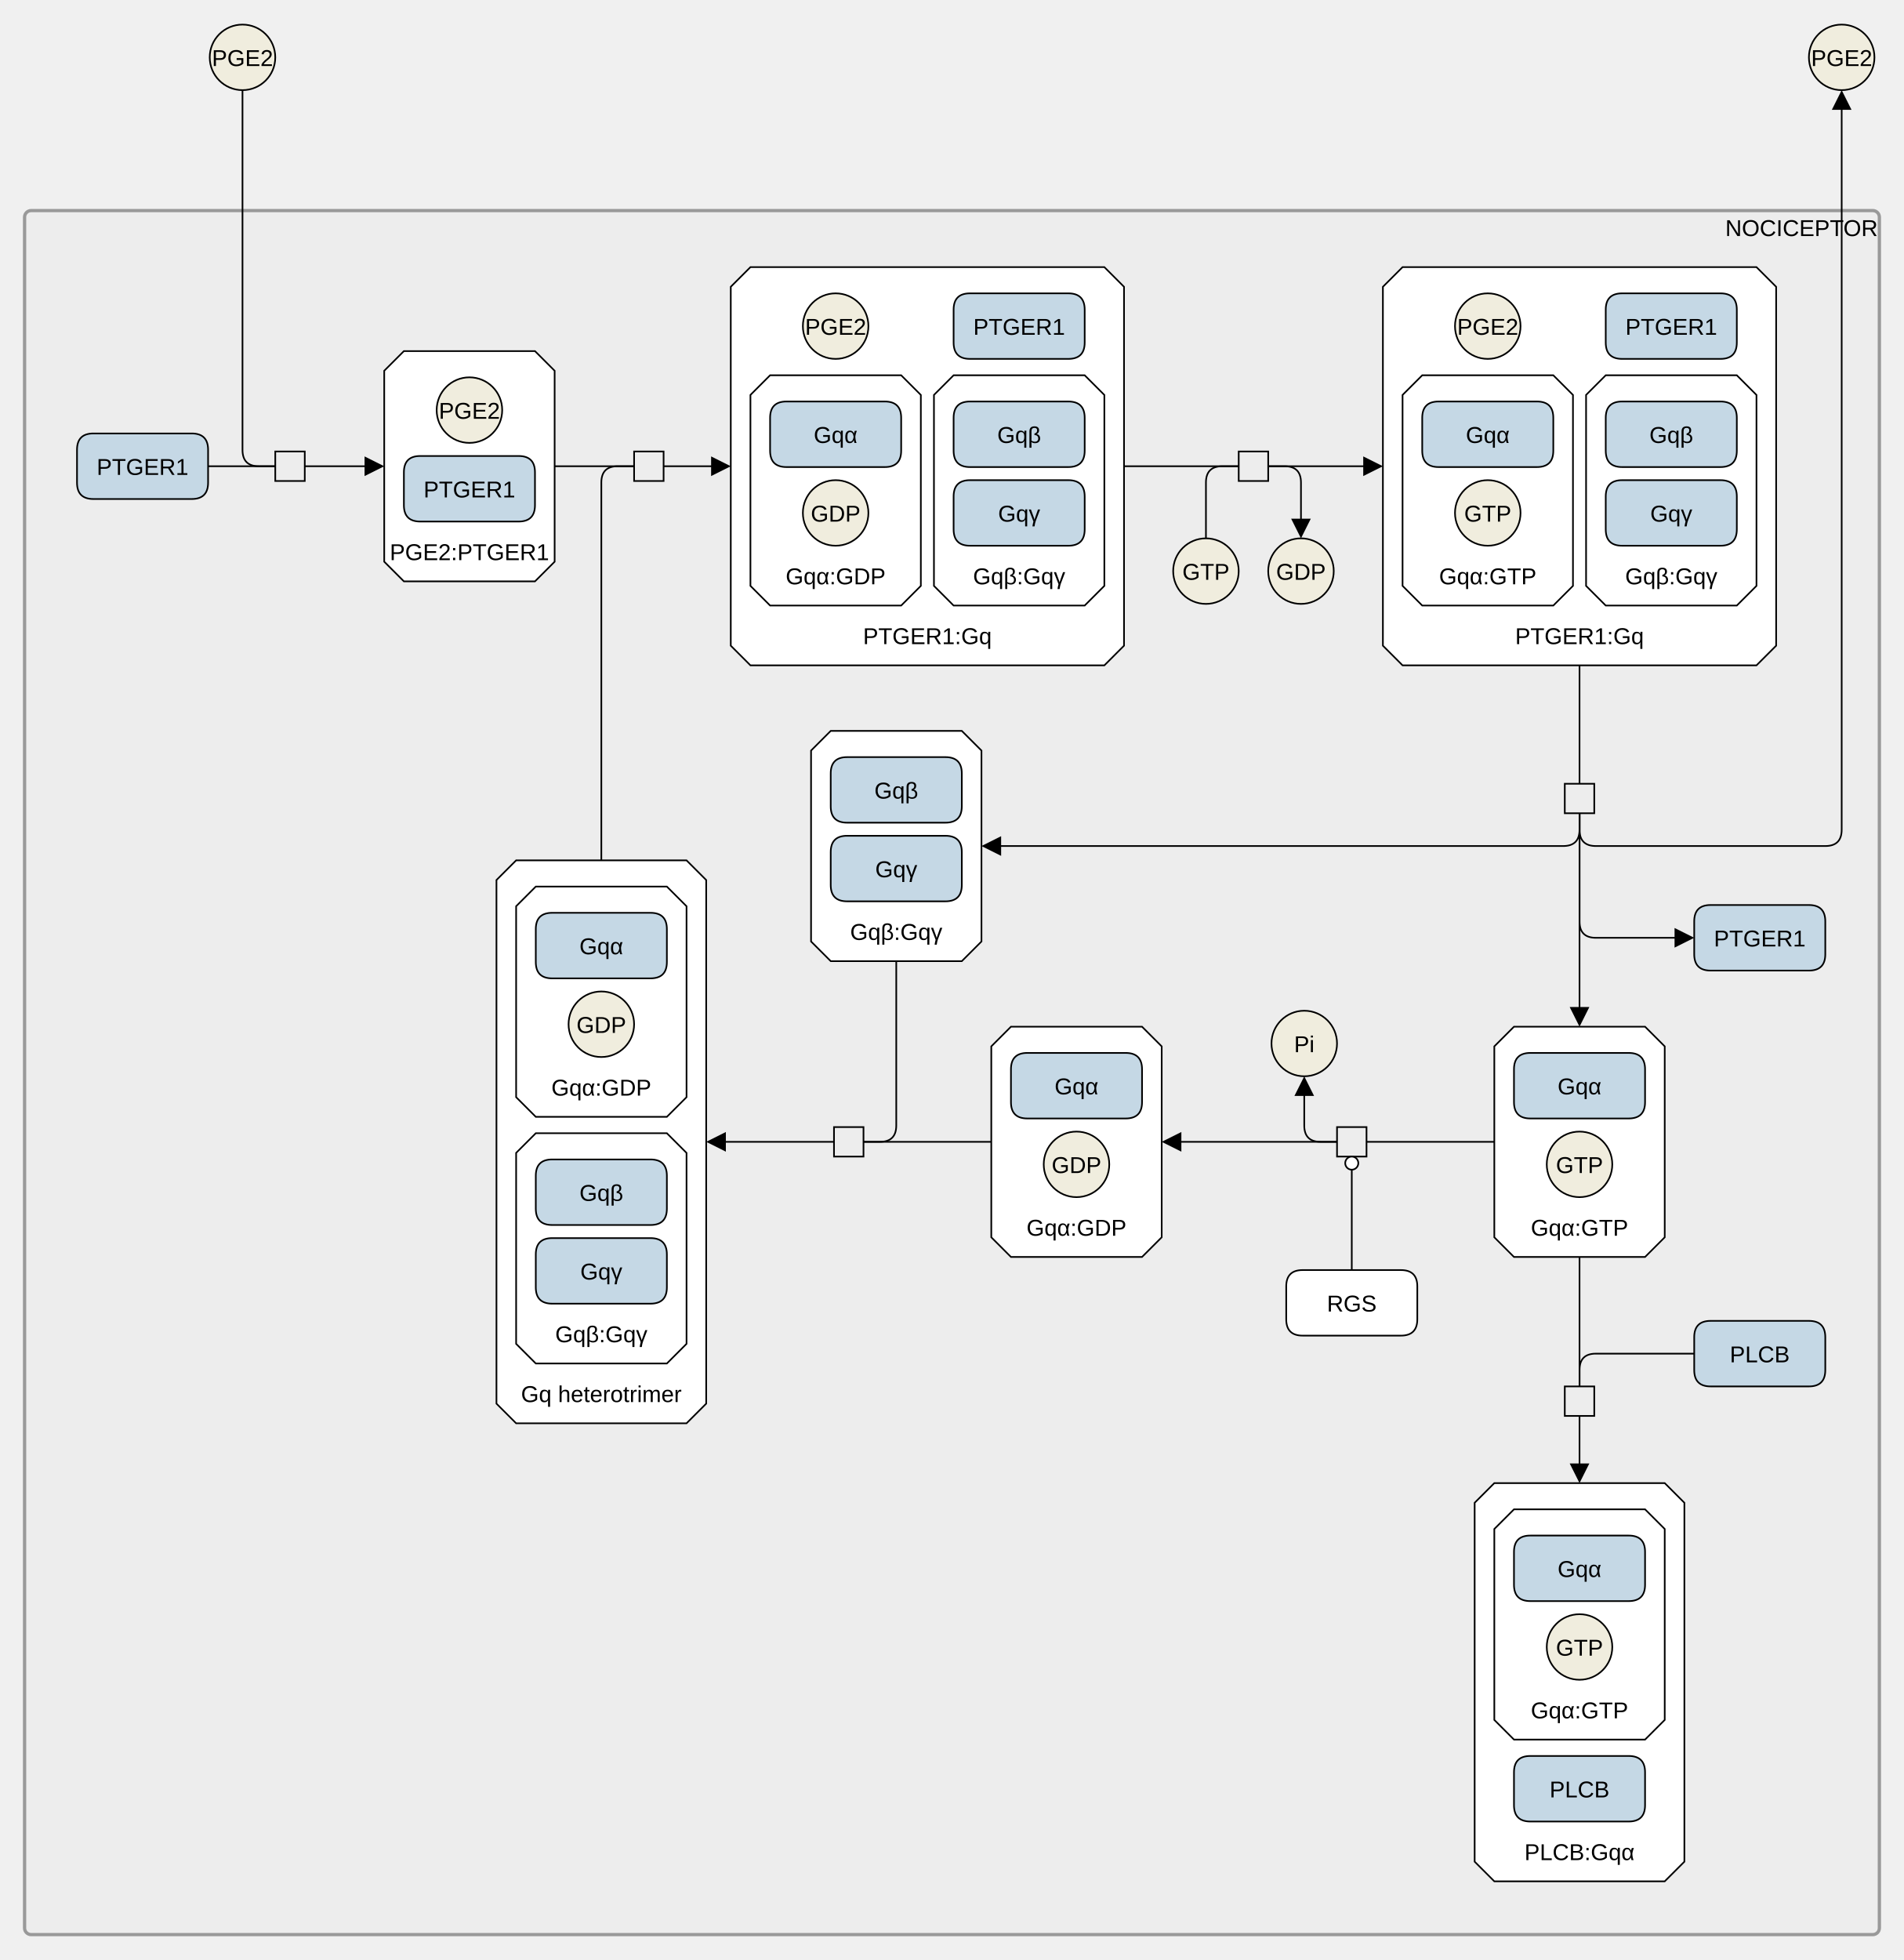
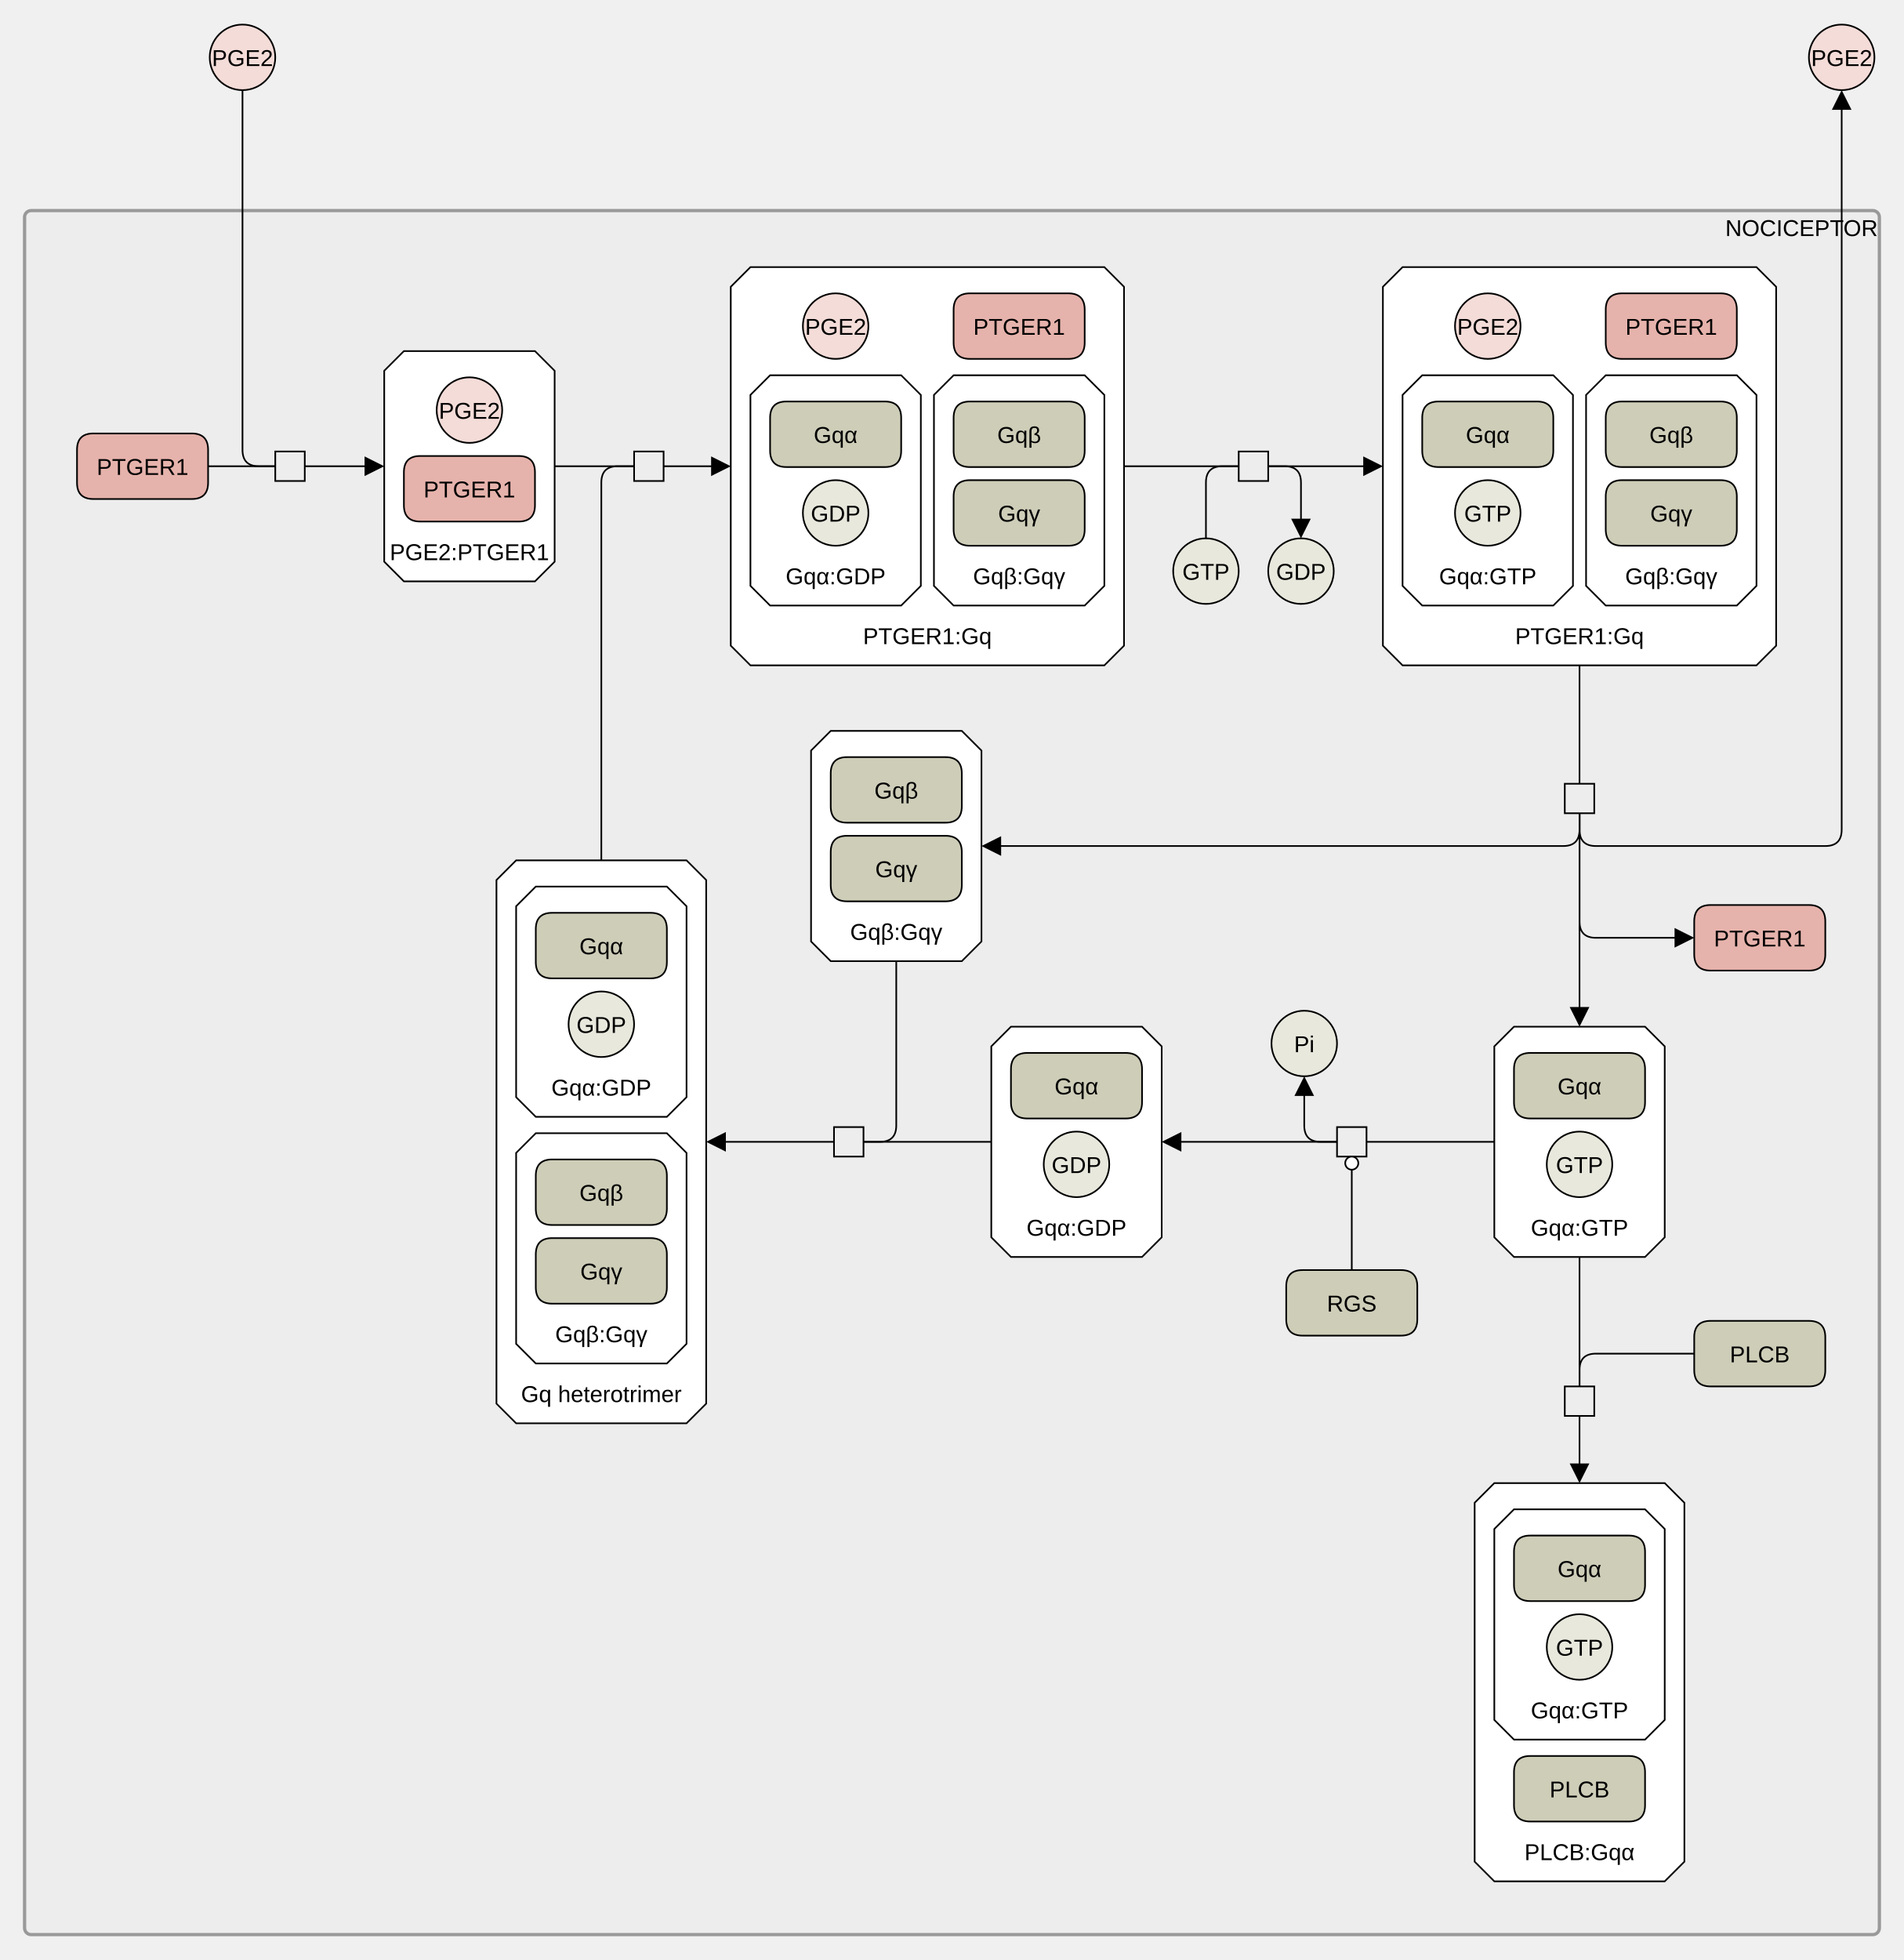
<svg xmlns="http://www.w3.org/2000/svg" width="1162" height="1196" viewBox="0 0 1162 1196" stroke-linecap="butt" stroke-miterlimit="10">
  <g transform="translate(-25,-25)">
    <path d="M40 157.5 C40 155.291 41.791 153.5 44 153.5 L1168 153.5 C1170.209 153.5 1172 155.291 1172 157.5 L1172 1201.5 C1172 1203.709 1170.209 1205.5 1168 1205.5 L44 1205.5 C41.791 1205.5 40 1203.709 40 1201.5 Z" fill="#999999" fill-opacity="0.031" stroke="none" />
    <path d="M40 157.5 C40 155.291 41.791 153.5 44 153.5 L1168 153.5 C1170.209 153.5 1172 155.291 1172 157.5 L1172 1201.5 C1172 1203.709 1170.209 1205.5 1168 1205.5 L44 1205.5 C41.791 1205.5 40 1203.709 40 1201.5 Z" fill="none" stroke="#999999" stroke-width="2" />
    <text x="1124.5" y="169.041" text-anchor="middle" font-family="'Dialog', Arial, Helvetica, sans-serif" font-size="14" fill="#000000" stroke="none" xml:space="preserve">NOCICEPTOR</text>
    <path d="M483 188 L699 188 L711 200 L711 419 L699 431 L483 431 L471 419 L471 200 Z" fill="#FFFFFF" stroke="none" />
    <path d="M483 188 L699 188 L711 200 L711 419 L699 431 L483 431 L471 419 L471 200 Z" fill="none" stroke="#000000" />
    <text x="591" y="418.041" text-anchor="middle" font-family="'Dialog', Arial, Helvetica, sans-serif" font-size="14" fill="#000000" stroke="none" xml:space="preserve">PTGER1:Gq</text>
    <path d="M495 254 L575 254 L587 266 L587 382.5 L575 394.5 L495 394.5 L483 382.5 L483 266 Z" fill="#FFFFFF" stroke="none" />
    <path d="M495 254 L575 254 L587 266 L587 382.5 L575 394.5 L495 394.5 L483 382.5 L483 266 Z" fill="none" stroke="#000000" />
    <text x="535" y="381.541" text-anchor="middle" font-family="'Dialog', Arial, Helvetica, sans-serif" font-size="14" fill="#000000" stroke="none" xml:space="preserve">Gqα:GDP</text>
-     <path d="M495 280 Q495 270 505 270 L565 270 Q575 270 575 280 L575 300 Q575 310 565 310 L505 310 Q495 310 495 300 Z" fill="#C5D8E5" stroke="none" />
+     <path d="M495 280 Q495 270 505 270 L565 270 Q575 270 575 280 L575 300 Q575 310 565 310 L505 310 Q495 310 495 300 Z" fill="#CECDB8" stroke="none" />
    <path d="M495 280 Q495 270 505 270 L565 270 Q575 270 575 280 L575 300 Q575 310 565 310 L505 310 Q495 310 495 300 Z" fill="none" stroke="#000000" />
    <text x="535" y="295.291" text-anchor="middle" font-family="'Dialog', Arial, Helvetica, sans-serif" font-size="14" fill="#000000" stroke="none" xml:space="preserve">Gqα</text>
-     <path d="M515 338 C515 326.954 523.954 318 535 318 L535 318 C546.046 318 555 326.954 555 338 L555 338 C555 349.046 546.046 358 535 358 L535 358 C523.954 358 515 349.046 515 338 Z" fill="#F0EDDE" stroke="none" />
+     <path d="M515 338 C515 326.954 523.954 318 535 318 L535 318 C546.046 318 555 326.954 555 338 L555 338 C555 349.046 546.046 358 535 358 L535 358 C523.954 358 515 349.046 515 338 Z" fill="#E8E8DD" stroke="none" />
    <path d="M515 338 C515 326.954 523.954 318 535 318 L535 318 C546.046 318 555 326.954 555 338 L555 338 C555 349.046 546.046 358 535 358 L535 358 C523.954 358 515 349.046 515 338 Z" fill="none" stroke="#000000" />
    <text x="535" y="343.291" text-anchor="middle" font-family="'Dialog', Arial, Helvetica, sans-serif" font-size="14" fill="#000000" stroke="none" xml:space="preserve">GDP</text>
    <path d="M607 254 L687 254 L699 266 L699 382.5 L687 394.5 L607 394.5 L595 382.5 L595 266 Z" fill="#FFFFFF" stroke="none" />
    <path d="M607 254 L687 254 L699 266 L699 382.5 L687 394.5 L607 394.5 L595 382.5 L595 266 Z" fill="none" stroke="#000000" />
    <text x="647" y="381.541" text-anchor="middle" font-family="'Dialog', Arial, Helvetica, sans-serif" font-size="14" fill="#000000" stroke="none" xml:space="preserve">Gqβ:Gqγ</text>
-     <path d="M607 280 Q607 270 617 270 L677 270 Q687 270 687 280 L687 300 Q687 310 677 310 L617 310 Q607 310 607 300 Z" fill="#C5D8E5" stroke="none" />
+     <path d="M607 280 Q607 270 617 270 L677 270 Q687 270 687 280 L687 300 Q687 310 677 310 L617 310 Q607 310 607 300 Z" fill="#CECDB8" stroke="none" />
    <path d="M607 280 Q607 270 617 270 L677 270 Q687 270 687 280 L687 300 Q687 310 677 310 L617 310 Q607 310 607 300 Z" fill="none" stroke="#000000" />
    <text x="647" y="295.291" text-anchor="middle" font-family="'Dialog', Arial, Helvetica, sans-serif" font-size="14" fill="#000000" stroke="none" xml:space="preserve">Gqβ</text>
-     <path d="M607 328 Q607 318 617 318 L677 318 Q687 318 687 328 L687 348 Q687 358 677 358 L617 358 Q607 358 607 348 Z" fill="#C5D8E5" stroke="none" />
+     <path d="M607 328 Q607 318 617 318 L677 318 Q687 318 687 328 L687 348 Q687 358 677 358 L617 358 Q607 358 607 348 Z" fill="#CECDB8" stroke="none" />
    <path d="M607 328 Q607 318 617 318 L677 318 Q687 318 687 328 L687 348 Q687 358 677 358 L617 358 Q607 358 607 348 Z" fill="none" stroke="#000000" />
    <text x="647" y="343.291" text-anchor="middle" font-family="'Dialog', Arial, Helvetica, sans-serif" font-size="14" fill="#000000" stroke="none" xml:space="preserve">Gqγ</text>
-     <path d="M515 224 C515 212.954 523.954 204 535 204 L535 204 C546.046 204 555 212.954 555 224 L555 224 C555 235.046 546.046 244 535 244 L535 244 C523.954 244 515 235.046 515 224 Z" fill="#F0EDDE" stroke="none" />
+     <path d="M515 224 C515 212.954 523.954 204 535 204 L535 204 C546.046 204 555 212.954 555 224 L555 224 C555 235.046 546.046 244 535 244 L535 244 C523.954 244 515 235.046 515 224 Z" fill="#F4DCD8" stroke="none" />
    <path d="M515 224 C515 212.954 523.954 204 535 204 L535 204 C546.046 204 555 212.954 555 224 L555 224 C555 235.046 546.046 244 535 244 L535 244 C523.954 244 515 235.046 515 224 Z" fill="none" stroke="#000000" />
    <text x="535" y="229.291" text-anchor="middle" font-family="'Dialog', Arial, Helvetica, sans-serif" font-size="14" fill="#000000" stroke="none" xml:space="preserve">PGE2</text>
-     <path d="M607 214 Q607 204 617 204 L677 204 Q687 204 687 214 L687 234 Q687 244 677 244 L617 244 Q607 244 607 234 Z" fill="#C5D8E5" stroke="none" />
+     <path d="M607 214 Q607 204 617 204 L677 204 Q687 204 687 214 L687 234 Q687 244 677 244 L617 244 Q607 244 607 234 Z" fill="#E6B3AC" stroke="none" />
    <path d="M607 214 Q607 204 617 204 L677 204 Q687 204 687 214 L687 234 Q687 244 677 244 L617 244 Q607 244 607 234 Z" fill="none" stroke="#000000" />
    <text x="647" y="229.291" text-anchor="middle" font-family="'Dialog', Arial, Helvetica, sans-serif" font-size="14" fill="#000000" stroke="none" xml:space="preserve">PTGER1</text>
    <path d="M881 188 L1097 188 L1109 200 L1109 419 L1097 431 L881 431 L869 419 L869 200 Z" fill="#FFFFFF" stroke="none" />
    <path d="M881 188 L1097 188 L1109 200 L1109 419 L1097 431 L881 431 L869 419 L869 200 Z" fill="none" stroke="#000000" />
    <text x="989" y="418.041" text-anchor="middle" font-family="'Dialog', Arial, Helvetica, sans-serif" font-size="14" fill="#000000" stroke="none" xml:space="preserve">PTGER1:Gq</text>
    <path d="M1005 254 L1085 254 L1097 266 L1097 382.5 L1085 394.5 L1005 394.5 L993 382.5 L993 266 Z" fill="#FFFFFF" stroke="none" />
    <path d="M1005 254 L1085 254 L1097 266 L1097 382.5 L1085 394.5 L1005 394.5 L993 382.5 L993 266 Z" fill="none" stroke="#000000" />
    <text x="1045" y="381.541" text-anchor="middle" font-family="'Dialog', Arial, Helvetica, sans-serif" font-size="14" fill="#000000" stroke="none" xml:space="preserve">Gqβ:Gqγ</text>
-     <path d="M1005 280 Q1005 270 1015 270 L1075 270 Q1085 270 1085 280 L1085 300 Q1085 310 1075 310 L1015 310 Q1005 310 1005 300 Z" fill="#C5D8E5" stroke="none" />
+     <path d="M1005 280 Q1005 270 1015 270 L1075 270 Q1085 270 1085 280 L1085 300 Q1085 310 1075 310 L1015 310 Q1005 310 1005 300 Z" fill="#CECDB8" stroke="none" />
    <path d="M1005 280 Q1005 270 1015 270 L1075 270 Q1085 270 1085 280 L1085 300 Q1085 310 1075 310 L1015 310 Q1005 310 1005 300 Z" fill="none" stroke="#000000" />
    <text x="1045" y="295.291" text-anchor="middle" font-family="'Dialog', Arial, Helvetica, sans-serif" font-size="14" fill="#000000" stroke="none" xml:space="preserve">Gqβ</text>
-     <path d="M1005 328 Q1005 318 1015 318 L1075 318 Q1085 318 1085 328 L1085 348 Q1085 358 1075 358 L1015 358 Q1005 358 1005 348 Z" fill="#C5D8E5" stroke="none" />
+     <path d="M1005 328 Q1005 318 1015 318 L1075 318 Q1085 318 1085 328 L1085 348 Q1085 358 1075 358 L1015 358 Q1005 358 1005 348 Z" fill="#CECDB8" stroke="none" />
    <path d="M1005 328 Q1005 318 1015 318 L1075 318 Q1085 318 1085 328 L1085 348 Q1085 358 1075 358 L1015 358 Q1005 358 1005 348 Z" fill="none" stroke="#000000" />
    <text x="1045" y="343.291" text-anchor="middle" font-family="'Dialog', Arial, Helvetica, sans-serif" font-size="14" fill="#000000" stroke="none" xml:space="preserve">Gqγ</text>
    <path d="M893 254 L973 254 L985 266 L985 382.5 L973 394.5 L893 394.5 L881 382.5 L881 266 Z" fill="#FFFFFF" stroke="none" />
    <path d="M893 254 L973 254 L985 266 L985 382.5 L973 394.5 L893 394.5 L881 382.5 L881 266 Z" fill="none" stroke="#000000" />
    <text x="933" y="381.541" text-anchor="middle" font-family="'Dialog', Arial, Helvetica, sans-serif" font-size="14" fill="#000000" stroke="none" xml:space="preserve">Gqα:GTP</text>
-     <path d="M893 280 Q893 270 903 270 L963 270 Q973 270 973 280 L973 300 Q973 310 963 310 L903 310 Q893 310 893 300 Z" fill="#C5D8E5" stroke="none" />
+     <path d="M893 280 Q893 270 903 270 L963 270 Q973 270 973 280 L973 300 Q973 310 963 310 L903 310 Q893 310 893 300 Z" fill="#CECDB8" stroke="none" />
    <path d="M893 280 Q893 270 903 270 L963 270 Q973 270 973 280 L973 300 Q973 310 963 310 L903 310 Q893 310 893 300 Z" fill="none" stroke="#000000" />
    <text x="933" y="295.291" text-anchor="middle" font-family="'Dialog', Arial, Helvetica, sans-serif" font-size="14" fill="#000000" stroke="none" xml:space="preserve">Gqα</text>
-     <path d="M913 338 C913 326.954 921.954 318 933 318 L933 318 C944.046 318 953 326.954 953 338 L953 338 C953 349.046 944.046 358 933 358 L933 358 C921.954 358 913 349.046 913 338 Z" fill="#F0EDDE" stroke="none" />
+     <path d="M913 338 C913 326.954 921.954 318 933 318 L933 318 C944.046 318 953 326.954 953 338 L953 338 C953 349.046 944.046 358 933 358 L933 358 C921.954 358 913 349.046 913 338 Z" fill="#E8E8DD" stroke="none" />
    <path d="M913 338 C913 326.954 921.954 318 933 318 L933 318 C944.046 318 953 326.954 953 338 L953 338 C953 349.046 944.046 358 933 358 L933 358 C921.954 358 913 349.046 913 338 Z" fill="none" stroke="#000000" />
    <text x="933" y="343.291" text-anchor="middle" font-family="'Dialog', Arial, Helvetica, sans-serif" font-size="14" fill="#000000" stroke="none" xml:space="preserve">GTP</text>
-     <path d="M913 224 C913 212.954 921.954 204 933 204 L933 204 C944.046 204 953 212.954 953 224 L953 224 C953 235.046 944.046 244 933 244 L933 244 C921.954 244 913 235.046 913 224 Z" fill="#F0EDDE" stroke="none" />
+     <path d="M913 224 C913 212.954 921.954 204 933 204 L933 204 C944.046 204 953 212.954 953 224 L953 224 C953 235.046 944.046 244 933 244 L933 244 C921.954 244 913 235.046 913 224 Z" fill="#F4DCD8" stroke="none" />
    <path d="M913 224 C913 212.954 921.954 204 933 204 L933 204 C944.046 204 953 212.954 953 224 L953 224 C953 235.046 944.046 244 933 244 L933 244 C921.954 244 913 235.046 913 224 Z" fill="none" stroke="#000000" />
    <text x="933" y="229.291" text-anchor="middle" font-family="'Dialog', Arial, Helvetica, sans-serif" font-size="14" fill="#000000" stroke="none" xml:space="preserve">PGE2</text>
-     <path d="M1005 214 Q1005 204 1015 204 L1075 204 Q1085 204 1085 214 L1085 234 Q1085 244 1075 244 L1015 244 Q1005 244 1005 234 Z" fill="#C5D8E5" stroke="none" />
+     <path d="M1005 214 Q1005 204 1015 204 L1075 204 Q1085 204 1085 214 L1085 234 Q1085 244 1075 244 L1015 244 Q1005 244 1005 234 Z" fill="#E6B3AC" stroke="none" />
    <path d="M1005 214 Q1005 204 1015 204 L1075 204 Q1085 204 1085 214 L1085 234 Q1085 244 1075 244 L1015 244 Q1005 244 1005 234 Z" fill="none" stroke="#000000" />
    <text x="1045" y="229.291" text-anchor="middle" font-family="'Dialog', Arial, Helvetica, sans-serif" font-size="14" fill="#000000" stroke="none" xml:space="preserve">PTGER1</text>
    <path d="M340 550 L444 550 L456 562 L456 881.5 L444 893.5 L340 893.5 L328 881.5 L328 562 Z" fill="#FFFFFF" stroke="none" />
    <path d="M340 550 L444 550 L456 562 L456 881.5 L444 893.5 L340 893.5 L328 881.5 L328 562 Z" fill="none" stroke="#000000" />
    <text x="392" y="880.541" text-anchor="middle" font-family="'Dialog', Arial, Helvetica, sans-serif" font-size="14" fill="#000000" stroke="none" xml:space="preserve">Gq heterotrimer</text>
    <path d="M352 716.5 L432 716.5 L444 728.5 L444 845 L432 857 L352 857 L340 845 L340 728.5 Z" fill="#FFFFFF" stroke="none" />
    <path d="M352 716.5 L432 716.5 L444 728.5 L444 845 L432 857 L352 857 L340 845 L340 728.5 Z" fill="none" stroke="#000000" />
    <text x="392" y="844.041" text-anchor="middle" font-family="'Dialog', Arial, Helvetica, sans-serif" font-size="14" fill="#000000" stroke="none" xml:space="preserve">Gqβ:Gqγ</text>
-     <path d="M352 742.5 Q352 732.5 362 732.5 L422 732.5 Q432 732.5 432 742.5 L432 762.5 Q432 772.5 422 772.5 L362 772.5 Q352 772.5 352 762.5 Z" fill="#C5D8E5" stroke="none" />
+     <path d="M352 742.5 Q352 732.5 362 732.5 L422 732.5 Q432 732.5 432 742.5 L432 762.5 Q432 772.5 422 772.5 L362 772.5 Q352 772.5 352 762.5 Z" fill="#CECDB8" stroke="none" />
    <path d="M352 742.5 Q352 732.5 362 732.5 L422 732.5 Q432 732.5 432 742.5 L432 762.5 Q432 772.5 422 772.5 L362 772.5 Q352 772.5 352 762.5 Z" fill="none" stroke="#000000" />
    <text x="392" y="757.791" text-anchor="middle" font-family="'Dialog', Arial, Helvetica, sans-serif" font-size="14" fill="#000000" stroke="none" xml:space="preserve">Gqβ</text>
-     <path d="M352 790.5 Q352 780.5 362 780.5 L422 780.5 Q432 780.5 432 790.5 L432 810.5 Q432 820.5 422 820.5 L362 820.5 Q352 820.5 352 810.5 Z" fill="#C5D8E5" stroke="none" />
+     <path d="M352 790.5 Q352 780.5 362 780.5 L422 780.5 Q432 780.5 432 790.5 L432 810.5 Q432 820.5 422 820.5 L362 820.5 Q352 820.5 352 810.5 Z" fill="#CECDB8" stroke="none" />
    <path d="M352 790.5 Q352 780.5 362 780.5 L422 780.5 Q432 780.5 432 790.5 L432 810.5 Q432 820.5 422 820.5 L362 820.5 Q352 820.5 352 810.5 Z" fill="none" stroke="#000000" />
    <text x="392" y="805.791" text-anchor="middle" font-family="'Dialog', Arial, Helvetica, sans-serif" font-size="14" fill="#000000" stroke="none" xml:space="preserve">Gqγ</text>
    <path d="M352 566 L432 566 L444 578 L444 694.5 L432 706.5 L352 706.5 L340 694.5 L340 578 Z" fill="#FFFFFF" stroke="none" />
    <path d="M352 566 L432 566 L444 578 L444 694.5 L432 706.5 L352 706.5 L340 694.5 L340 578 Z" fill="none" stroke="#000000" />
    <text x="392" y="693.541" text-anchor="middle" font-family="'Dialog', Arial, Helvetica, sans-serif" font-size="14" fill="#000000" stroke="none" xml:space="preserve">Gqα:GDP</text>
-     <path d="M352 592 Q352 582 362 582 L422 582 Q432 582 432 592 L432 612 Q432 622 422 622 L362 622 Q352 622 352 612 Z" fill="#C5D8E5" stroke="none" />
+     <path d="M352 592 Q352 582 362 582 L422 582 Q432 582 432 592 L432 612 Q432 622 422 622 L362 622 Q352 622 352 612 Z" fill="#CECDB8" stroke="none" />
    <path d="M352 592 Q352 582 362 582 L422 582 Q432 582 432 592 L432 612 Q432 622 422 622 L362 622 Q352 622 352 612 Z" fill="none" stroke="#000000" />
    <text x="392" y="607.291" text-anchor="middle" font-family="'Dialog', Arial, Helvetica, sans-serif" font-size="14" fill="#000000" stroke="none" xml:space="preserve">Gqα</text>
-     <path d="M372 650 C372 638.954 380.954 630 392 630 L392 630 C403.046 630 412 638.954 412 650 L412 650 C412 661.046 403.046 670 392 670 L392 670 C380.954 670 372 661.046 372 650 Z" fill="#F0EDDE" stroke="none" />
+     <path d="M372 650 C372 638.954 380.954 630 392 630 L392 630 C403.046 630 412 638.954 412 650 L412 650 C412 661.046 403.046 670 392 670 L392 670 C380.954 670 372 661.046 372 650 Z" fill="#E8E8DD" stroke="none" />
    <path d="M372 650 C372 638.954 380.954 630 392 630 L392 630 C403.046 630 412 638.954 412 650 L412 650 C412 661.046 403.046 670 392 670 L392 670 C380.954 670 372 661.046 372 650 Z" fill="none" stroke="#000000" />
    <text x="392" y="655.291" text-anchor="middle" font-family="'Dialog', Arial, Helvetica, sans-serif" font-size="14" fill="#000000" stroke="none" xml:space="preserve">GDP</text>
    <path d="M937 930 L1041 930 L1053 942 L1053 1161 L1041 1173 L937 1173 L925 1161 L925 942 Z" fill="#FFFFFF" stroke="none" />
    <path d="M937 930 L1041 930 L1053 942 L1053 1161 L1041 1173 L937 1173 L925 1161 L925 942 Z" fill="none" stroke="#000000" />
    <text x="989" y="1160.041" text-anchor="middle" font-family="'Dialog', Arial, Helvetica, sans-serif" font-size="14" fill="#000000" stroke="none" xml:space="preserve">PLCB:Gqα</text>
-     <path d="M949 1106.5 Q949 1096.5 959 1096.5 L1019 1096.5 Q1029 1096.5 1029 1106.5 L1029 1126.5 Q1029 1136.5 1019 1136.5 L959 1136.5 Q949 1136.5 949 1126.5 Z" fill="#C5D8E5" stroke="none" />
+     <path d="M949 1106.5 Q949 1096.5 959 1096.5 L1019 1096.5 Q1029 1096.5 1029 1106.5 L1029 1126.5 Q1029 1136.5 1019 1136.5 L959 1136.5 Q949 1136.5 949 1126.5 Z" fill="#CECDB8" stroke="none" />
    <path d="M949 1106.5 Q949 1096.5 959 1096.5 L1019 1096.5 Q1029 1096.5 1029 1106.5 L1029 1126.5 Q1029 1136.5 1019 1136.5 L959 1136.5 Q949 1136.5 949 1126.5 Z" fill="none" stroke="#000000" />
    <text x="989" y="1121.791" text-anchor="middle" font-family="'Dialog', Arial, Helvetica, sans-serif" font-size="14" fill="#000000" stroke="none" xml:space="preserve">PLCB</text>
    <path d="M949 946 L1029 946 L1041 958 L1041 1074.5 L1029 1086.5 L949 1086.5 L937 1074.5 L937 958 Z" fill="#FFFFFF" stroke="none" />
    <path d="M949 946 L1029 946 L1041 958 L1041 1074.5 L1029 1086.5 L949 1086.5 L937 1074.5 L937 958 Z" fill="none" stroke="#000000" />
    <text x="989" y="1073.541" text-anchor="middle" font-family="'Dialog', Arial, Helvetica, sans-serif" font-size="14" fill="#000000" stroke="none" xml:space="preserve">Gqα:GTP</text>
-     <path d="M949 972 Q949 962 959 962 L1019 962 Q1029 962 1029 972 L1029 992 Q1029 1002 1019 1002 L959 1002 Q949 1002 949 992 Z" fill="#C5D8E5" stroke="none" />
+     <path d="M949 972 Q949 962 959 962 L1019 962 Q1029 962 1029 972 L1029 992 Q1029 1002 1019 1002 L959 1002 Q949 1002 949 992 Z" fill="#CECDB8" stroke="none" />
    <path d="M949 972 Q949 962 959 962 L1019 962 Q1029 962 1029 972 L1029 992 Q1029 1002 1019 1002 L959 1002 Q949 1002 949 992 Z" fill="none" stroke="#000000" />
    <text x="989" y="987.291" text-anchor="middle" font-family="'Dialog', Arial, Helvetica, sans-serif" font-size="14" fill="#000000" stroke="none" xml:space="preserve">Gqα</text>
-     <path d="M969 1030 C969 1018.954 977.954 1010 989 1010 L989 1010 C1000.046 1010 1009 1018.954 1009 1030 L1009 1030 C1009 1041.046 1000.046 1050 989 1050 L989 1050 C977.954 1050 969 1041.046 969 1030 Z" fill="#F0EDDE" stroke="none" />
+     <path d="M969 1030 C969 1018.954 977.954 1010 989 1010 L989 1010 C1000.046 1010 1009 1018.954 1009 1030 L1009 1030 C1009 1041.046 1000.046 1050 989 1050 L989 1050 C977.954 1050 969 1041.046 969 1030 Z" fill="#E8E8DD" stroke="none" />
    <path d="M969 1030 C969 1018.954 977.954 1010 989 1010 L989 1010 C1000.046 1010 1009 1018.954 1009 1030 L1009 1030 C1009 1041.046 1000.046 1050 989 1050 L989 1050 C977.954 1050 969 1041.046 969 1030 Z" fill="none" stroke="#000000" />
    <text x="989" y="1035.291" text-anchor="middle" font-family="'Dialog', Arial, Helvetica, sans-serif" font-size="14" fill="#000000" stroke="none" xml:space="preserve">GTP</text>
    <path d="M271.5 239.25 L351.5 239.25 L363.5 251.25 L363.5 367.75 L351.5 379.75 L271.5 379.75 L259.5 367.75 L259.5 251.25 Z" fill="#FFFFFF" stroke="none" />
    <path d="M271.5 239.25 L351.5 239.25 L363.5 251.25 L363.5 367.75 L351.5 379.75 L271.5 379.75 L259.5 367.75 L259.5 251.25 Z" fill="none" stroke="#000000" />
    <text x="311.5" y="366.791" text-anchor="middle" font-family="'Dialog', Arial, Helvetica, sans-serif" font-size="14" fill="#000000" stroke="none" xml:space="preserve">PGE2:PTGER1</text>
-     <path d="M291.5 275.25 C291.5 264.204 300.454 255.25 311.5 255.25 L311.5 255.25 C322.546 255.25 331.5 264.204 331.5 275.25 L331.5 275.25 C331.5 286.296 322.546 295.25 311.5 295.25 L311.5 295.25 C300.454 295.25 291.5 286.296 291.5 275.25 Z" fill="#F0EDDE" stroke="none" />
+     <path d="M291.5 275.25 C291.5 264.204 300.454 255.25 311.5 255.25 L311.5 255.25 C322.546 255.25 331.5 264.204 331.5 275.25 L331.5 275.25 C331.5 286.296 322.546 295.25 311.5 295.25 L311.5 295.25 C300.454 295.25 291.5 286.296 291.5 275.25 Z" fill="#F4DCD8" stroke="none" />
    <path d="M291.5 275.25 C291.5 264.204 300.454 255.25 311.5 255.25 L311.5 255.25 C322.546 255.25 331.5 264.204 331.5 275.25 L331.5 275.25 C331.5 286.296 322.546 295.25 311.5 295.25 L311.5 295.25 C300.454 295.25 291.5 286.296 291.5 275.25 Z" fill="none" stroke="#000000" />
    <text x="311.5" y="280.541" text-anchor="middle" font-family="'Dialog', Arial, Helvetica, sans-serif" font-size="14" fill="#000000" stroke="none" xml:space="preserve">PGE2</text>
-     <path d="M271.5 313.25 Q271.5 303.25 281.5 303.25 L341.5 303.25 Q351.5 303.25 351.5 313.25 L351.5 333.25 Q351.5 343.25 341.5 343.25 L281.5 343.25 Q271.5 343.25 271.5 333.25 Z" fill="#C5D8E5" stroke="none" />
+     <path d="M271.5 313.25 Q271.5 303.25 281.5 303.25 L341.5 303.25 Q351.5 303.25 351.5 313.25 L351.5 333.25 Q351.5 343.25 341.5 343.25 L281.5 343.25 Q271.5 343.25 271.5 333.25 Z" fill="#E6B3AC" stroke="none" />
    <path d="M271.5 313.25 Q271.5 303.25 281.5 303.25 L341.5 303.25 Q351.5 303.25 351.5 313.25 L351.5 333.25 Q351.5 343.25 341.5 343.25 L281.5 343.25 Q271.5 343.25 271.5 333.25 Z" fill="none" stroke="#000000" />
    <text x="311.5" y="328.541" text-anchor="middle" font-family="'Dialog', Arial, Helvetica, sans-serif" font-size="14" fill="#000000" stroke="none" xml:space="preserve">PTGER1</text>
    <path d="M532 471 L612 471 L624 483 L624 599.5 L612 611.5 L532 611.5 L520 599.5 L520 483 Z" fill="#FFFFFF" stroke="none" />
    <path d="M532 471 L612 471 L624 483 L624 599.5 L612 611.5 L532 611.5 L520 599.5 L520 483 Z" fill="none" stroke="#000000" />
    <text x="572" y="598.541" text-anchor="middle" font-family="'Dialog', Arial, Helvetica, sans-serif" font-size="14" fill="#000000" stroke="none" xml:space="preserve">Gqβ:Gqγ</text>
-     <path d="M532 545 Q532 535 542 535 L602 535 Q612 535 612 545 L612 565 Q612 575 602 575 L542 575 Q532 575 532 565 Z" fill="#C5D8E5" stroke="none" />
+     <path d="M532 545 Q532 535 542 535 L602 535 Q612 535 612 545 L612 565 Q612 575 602 575 L542 575 Q532 575 532 565 Z" fill="#CECDB8" stroke="none" />
    <path d="M532 545 Q532 535 542 535 L602 535 Q612 535 612 545 L612 565 Q612 575 602 575 L542 575 Q532 575 532 565 Z" fill="none" stroke="#000000" />
    <text x="572" y="560.291" text-anchor="middle" font-family="'Dialog', Arial, Helvetica, sans-serif" font-size="14" fill="#000000" stroke="none" xml:space="preserve">Gqγ</text>
-     <path d="M532 497 Q532 487 542 487 L602 487 Q612 487 612 497 L612 517 Q612 527 602 527 L542 527 Q532 527 532 517 Z" fill="#C5D8E5" stroke="none" />
+     <path d="M532 497 Q532 487 542 487 L602 487 Q612 487 612 497 L612 517 Q612 527 602 527 L542 527 Q532 527 532 517 Z" fill="#CECDB8" stroke="none" />
    <path d="M532 497 Q532 487 542 487 L602 487 Q612 487 612 497 L612 517 Q612 527 602 527 L542 527 Q532 527 532 517 Z" fill="none" stroke="#000000" />
    <text x="572" y="512.291" text-anchor="middle" font-family="'Dialog', Arial, Helvetica, sans-serif" font-size="14" fill="#000000" stroke="none" xml:space="preserve">Gqβ</text>
-     <path d="M741 373.5 C741 362.454 749.954 353.5 761 353.5 L761 353.5 C772.046 353.5 781 362.454 781 373.5 L781 373.5 C781 384.546 772.046 393.5 761 393.5 L761 393.5 C749.954 393.5 741 384.546 741 373.5 Z" fill="#F0EDDE" stroke="none" />
+     <path d="M741 373.5 C741 362.454 749.954 353.5 761 353.5 L761 353.5 C772.046 353.5 781 362.454 781 373.5 L781 373.5 C781 384.546 772.046 393.5 761 393.5 L761 393.5 C749.954 393.5 741 384.546 741 373.5 Z" fill="#E8E8DD" stroke="none" />
    <path d="M741 373.5 C741 362.454 749.954 353.5 761 353.5 L761 353.5 C772.046 353.5 781 362.454 781 373.5 L781 373.5 C781 384.546 772.046 393.5 761 393.5 L761 393.5 C749.954 393.5 741 384.546 741 373.5 Z" fill="none" stroke="#000000" />
    <text x="761" y="378.791" text-anchor="middle" font-family="'Dialog', Arial, Helvetica, sans-serif" font-size="14" fill="#000000" stroke="none" xml:space="preserve">GTP</text>
-     <path d="M799 373.5 C799 362.454 807.954 353.5 819 353.5 L819 353.5 C830.046 353.5 839 362.454 839 373.5 L839 373.5 C839 384.546 830.046 393.5 819 393.5 L819 393.5 C807.954 393.5 799 384.546 799 373.5 Z" fill="#F0EDDE" stroke="none" />
+     <path d="M799 373.5 C799 362.454 807.954 353.5 819 353.5 L819 353.5 C830.046 353.5 839 362.454 839 373.5 L839 373.5 C839 384.546 830.046 393.5 819 393.5 L819 393.5 C807.954 393.5 799 384.546 799 373.5 Z" fill="#E8E8DD" stroke="none" />
    <path d="M799 373.5 C799 362.454 807.954 353.5 819 353.5 L819 353.5 C830.046 353.5 839 362.454 839 373.5 L839 373.5 C839 384.546 830.046 393.5 819 393.5 L819 393.5 C807.954 393.5 799 384.546 799 373.5 Z" fill="none" stroke="#000000" />
    <text x="819" y="378.791" text-anchor="middle" font-family="'Dialog', Arial, Helvetica, sans-serif" font-size="14" fill="#000000" stroke="none" xml:space="preserve">GDP</text>
-     <path d="M72 299.5 Q72 289.5 82 289.5 L142 289.5 Q152 289.5 152 299.5 L152 319.5 Q152 329.5 142 329.5 L82 329.5 Q72 329.5 72 319.5 Z" fill="#C5D8E5" stroke="none" />
+     <path d="M72 299.5 Q72 289.5 82 289.5 L142 289.5 Q152 289.5 152 299.5 L152 319.5 Q152 329.5 142 329.5 L82 329.5 Q72 329.5 72 319.5 Z" fill="#E6B3AC" stroke="none" />
    <path d="M72 299.5 Q72 289.5 82 289.5 L142 289.5 Q152 289.5 152 299.5 L152 319.5 Q152 329.5 142 329.5 L82 329.5 Q72 329.5 72 319.5 Z" fill="none" stroke="#000000" />
    <text x="112" y="314.791" text-anchor="middle" font-family="'Dialog', Arial, Helvetica, sans-serif" font-size="14" fill="#000000" stroke="none" xml:space="preserve">PTGER1</text>
-     <path d="M801 661.75 C801 650.704 809.954 641.75 821 641.75 L821 641.75 C832.046 641.75 841 650.704 841 661.75 L841 661.75 C841 672.796 832.046 681.75 821 681.75 L821 681.75 C809.954 681.75 801 672.796 801 661.75 Z" fill="#F0EDDE" stroke="none" />
+     <path d="M801 661.75 C801 650.704 809.954 641.75 821 641.75 L821 641.75 C832.046 641.75 841 650.704 841 661.75 L841 661.75 C841 672.796 832.046 681.75 821 681.75 L821 681.75 C809.954 681.75 801 672.796 801 661.75 Z" fill="#E8E8DD" stroke="none" />
    <path d="M801 661.75 C801 650.704 809.954 641.75 821 641.75 L821 641.75 C832.046 641.75 841 650.704 841 661.75 L841 661.75 C841 672.796 832.046 681.75 821 681.75 L821 681.75 C809.954 681.75 801 672.796 801 661.75 Z" fill="none" stroke="#000000" />
    <text x="821" y="667.041" text-anchor="middle" font-family="'Dialog', Arial, Helvetica, sans-serif" font-size="14" fill="#000000" stroke="none" xml:space="preserve">Pi</text>
    <path d="M642 651.5 L722 651.5 L734 663.5 L734 780 L722 792 L642 792 L630 780 L630 663.5 Z" fill="#FFFFFF" stroke="none" />
    <path d="M642 651.5 L722 651.5 L734 663.5 L734 780 L722 792 L642 792 L630 780 L630 663.5 Z" fill="none" stroke="#000000" />
    <text x="682" y="779.041" text-anchor="middle" font-family="'Dialog', Arial, Helvetica, sans-serif" font-size="14" fill="#000000" stroke="none" xml:space="preserve">Gqα:GDP</text>
-     <path d="M642 677.5 Q642 667.5 652 667.5 L712 667.5 Q722 667.5 722 677.5 L722 697.5 Q722 707.5 712 707.5 L652 707.5 Q642 707.5 642 697.5 Z" fill="#C5D8E5" stroke="none" />
+     <path d="M642 677.5 Q642 667.5 652 667.5 L712 667.5 Q722 667.5 722 677.5 L722 697.5 Q722 707.5 712 707.5 L652 707.5 Q642 707.5 642 697.5 Z" fill="#CECDB8" stroke="none" />
    <path d="M642 677.5 Q642 667.5 652 667.5 L712 667.5 Q722 667.5 722 677.5 L722 697.5 Q722 707.5 712 707.5 L652 707.5 Q642 707.5 642 697.5 Z" fill="none" stroke="#000000" />
    <text x="682" y="692.791" text-anchor="middle" font-family="'Dialog', Arial, Helvetica, sans-serif" font-size="14" fill="#000000" stroke="none" xml:space="preserve">Gqα</text>
-     <path d="M662 735.5 C662 724.454 670.954 715.5 682 715.5 L682 715.5 C693.046 715.5 702 724.454 702 735.5 L702 735.5 C702 746.546 693.046 755.5 682 755.5 L682 755.5 C670.954 755.5 662 746.546 662 735.5 Z" fill="#F0EDDE" stroke="none" />
+     <path d="M662 735.5 C662 724.454 670.954 715.5 682 715.5 L682 715.5 C693.046 715.5 702 724.454 702 735.5 L702 735.5 C702 746.546 693.046 755.5 682 755.5 L682 755.5 C670.954 755.5 662 746.546 662 735.5 Z" fill="#E8E8DD" stroke="none" />
    <path d="M662 735.5 C662 724.454 670.954 715.5 682 715.5 L682 715.5 C693.046 715.5 702 724.454 702 735.5 L702 735.5 C702 746.546 693.046 755.5 682 755.5 L682 755.5 C670.954 755.5 662 746.546 662 735.5 Z" fill="none" stroke="#000000" />
    <text x="682" y="740.791" text-anchor="middle" font-family="'Dialog', Arial, Helvetica, sans-serif" font-size="14" fill="#000000" stroke="none" xml:space="preserve">GDP</text>
    <path d="M949 651.5 L1029 651.5 L1041 663.5 L1041 780 L1029 792 L949 792 L937 780 L937 663.5 Z" fill="#FFFFFF" stroke="none" />
    <path d="M949 651.5 L1029 651.5 L1041 663.5 L1041 780 L1029 792 L949 792 L937 780 L937 663.5 Z" fill="none" stroke="#000000" />
    <text x="989" y="779.041" text-anchor="middle" font-family="'Dialog', Arial, Helvetica, sans-serif" font-size="14" fill="#000000" stroke="none" xml:space="preserve">Gqα:GTP</text>
-     <path d="M949 677.5 Q949 667.5 959 667.5 L1019 667.5 Q1029 667.5 1029 677.5 L1029 697.5 Q1029 707.5 1019 707.5 L959 707.5 Q949 707.5 949 697.5 Z" fill="#C5D8E5" stroke="none" />
+     <path d="M949 677.5 Q949 667.5 959 667.5 L1019 667.5 Q1029 667.5 1029 677.5 L1029 697.5 Q1029 707.5 1019 707.5 L959 707.5 Q949 707.5 949 697.5 Z" fill="#CECDB8" stroke="none" />
    <path d="M949 677.5 Q949 667.5 959 667.5 L1019 667.5 Q1029 667.5 1029 677.5 L1029 697.5 Q1029 707.5 1019 707.5 L959 707.5 Q949 707.5 949 697.5 Z" fill="none" stroke="#000000" />
    <text x="989" y="692.791" text-anchor="middle" font-family="'Dialog', Arial, Helvetica, sans-serif" font-size="14" fill="#000000" stroke="none" xml:space="preserve">Gqα</text>
-     <path d="M969 735.5 C969 724.454 977.954 715.5 989 715.5 L989 715.5 C1000.046 715.5 1009 724.454 1009 735.5 L1009 735.5 C1009 746.546 1000.046 755.5 989 755.5 L989 755.5 C977.954 755.5 969 746.546 969 735.5 Z" fill="#F0EDDE" stroke="none" />
+     <path d="M969 735.5 C969 724.454 977.954 715.5 989 715.5 L989 715.5 C1000.046 715.5 1009 724.454 1009 735.5 L1009 735.5 C1009 746.546 1000.046 755.5 989 755.5 L989 755.5 C977.954 755.5 969 746.546 969 735.5 Z" fill="#E8E8DD" stroke="none" />
    <path d="M969 735.5 C969 724.454 977.954 715.5 989 715.5 L989 715.5 C1000.046 715.5 1009 724.454 1009 735.5 L1009 735.5 C1009 746.546 1000.046 755.5 989 755.5 L989 755.5 C977.954 755.5 969 746.546 969 735.5 Z" fill="none" stroke="#000000" />
    <text x="989" y="740.791" text-anchor="middle" font-family="'Dialog', Arial, Helvetica, sans-serif" font-size="14" fill="#000000" stroke="none" xml:space="preserve">GTP</text>
-     <path d="M810 810 Q810 800 820 800 L880 800 Q890 800 890 810 L890 830 Q890 840 880 840 L820 840 Q810 840 810 830 Z" fill="#FFFFFF" stroke="none" />
+     <path d="M810 810 Q810 800 820 800 L880 800 Q890 800 890 810 L890 830 Q890 840 880 840 L820 840 Q810 840 810 830 Z" fill="#CECDB8" stroke="none" />
    <path d="M810 810 Q810 800 820 800 L880 800 Q890 800 890 810 L890 830 Q890 840 880 840 L820 840 Q810 840 810 830 Z" fill="none" stroke="#000000" />
    <text x="850" y="825.291" text-anchor="middle" font-family="'Dialog', Arial, Helvetica, sans-serif" font-size="14" fill="#000000" stroke="none" xml:space="preserve">RGS</text>
-     <path d="M1059 587.25 Q1059 577.25 1069 577.25 L1129 577.25 Q1139 577.25 1139 587.25 L1139 607.25 Q1139 617.25 1129 617.25 L1069 617.25 Q1059 617.25 1059 607.25 Z" fill="#C5D8E5" stroke="none" />
+     <path d="M1059 587.25 Q1059 577.25 1069 577.25 L1129 577.25 Q1139 577.25 1139 587.25 L1139 607.25 Q1139 617.25 1129 617.25 L1069 617.25 Q1059 617.25 1059 607.25 Z" fill="#E6B3AC" stroke="none" />
    <path d="M1059 587.25 Q1059 577.25 1069 577.25 L1129 577.25 Q1139 577.25 1139 587.25 L1139 607.25 Q1139 617.25 1129 617.25 L1069 617.25 Q1059 617.25 1059 607.25 Z" fill="none" stroke="#000000" />
    <text x="1099" y="602.541" text-anchor="middle" font-family="'Dialog', Arial, Helvetica, sans-serif" font-size="14" fill="#000000" stroke="none" xml:space="preserve">PTGER1</text>
-     <path d="M1059 841 Q1059 831 1069 831 L1129 831 Q1139 831 1139 841 L1139 861 Q1139 871 1129 871 L1069 871 Q1059 871 1059 861 Z" fill="#C5D8E5" stroke="none" />
+     <path d="M1059 841 Q1059 831 1069 831 L1129 831 Q1139 831 1139 841 L1139 861 Q1139 871 1129 871 L1069 871 Q1059 871 1059 861 Z" fill="#CECDB8" stroke="none" />
    <path d="M1059 841 Q1059 831 1069 831 L1129 831 Q1139 831 1139 841 L1139 861 Q1139 871 1129 871 L1069 871 Q1059 871 1059 861 Z" fill="none" stroke="#000000" />
    <text x="1099" y="856.291" text-anchor="middle" font-family="'Dialog', Arial, Helvetica, sans-serif" font-size="14" fill="#000000" stroke="none" xml:space="preserve">PLCB</text>
    <path d="M412 300.5 L430 300.5 L430 318.5 L412 318.5 Z" fill="none" stroke="#000000" />
    <path d="M781 300.5 L799 300.5 L799 318.5 L781 318.5 Z" fill="none" stroke="#000000" />
    <path d="M193 300.5 L211 300.5 L211 318.5 L193 318.5 Z" fill="none" stroke="#000000" />
    <path d="M841 712.75 L859 712.75 L859 730.75 L841 730.75 Z" fill="none" stroke="#000000" />
    <path d="M534 712.75 L552 712.75 L552 730.75 L534 730.75 Z" fill="none" stroke="#000000" />
    <path d="M980 503.25 L998 503.25 L998 521.25 L980 521.25 Z" fill="none" stroke="#000000" />
    <path d="M980 871 L998 871 L998 889 L980 889 Z" fill="none" stroke="#000000" />
-     <path d="M153 60 C153 48.954 161.954 40 173 40 L173 40 C184.046 40 193 48.954 193 60 L193 60 C193 71.046 184.046 80 173 80 L173 80 C161.954 80 153 71.046 153 60 Z" fill="#F0EDDE" stroke="none" />
+     <path d="M153 60 C153 48.954 161.954 40 173 40 L173 40 C184.046 40 193 48.954 193 60 L193 60 C193 71.046 184.046 80 173 80 L173 80 C161.954 80 153 71.046 153 60 Z" fill="#F4DCD8" stroke="none" />
    <path d="M153 60 C153 48.954 161.954 40 173 40 L173 40 C184.046 40 193 48.954 193 60 L193 60 C193 71.046 184.046 80 173 80 L173 80 C161.954 80 153 71.046 153 60 Z" fill="none" stroke="#000000" />
    <text x="173" y="65.291" text-anchor="middle" font-family="'Dialog', Arial, Helvetica, sans-serif" font-size="14" fill="#000000" stroke="none" xml:space="preserve">PGE2</text>
-     <path d="M1129 60 C1129 48.954 1137.954 40 1149 40 L1149 40 C1160.046 40 1169 48.954 1169 60 L1169 60 C1169 71.046 1160.046 80 1149 80 L1149 80 C1137.954 80 1129 71.046 1129 60 Z" fill="#F0EDDE" stroke="none" />
+     <path d="M1129 60 C1129 48.954 1137.954 40 1149 40 L1149 40 C1160.046 40 1169 48.954 1169 60 L1169 60 C1169 71.046 1160.046 80 1149 80 L1149 80 C1137.954 80 1129 71.046 1129 60 Z" fill="#F4DCD8" stroke="none" />
    <path d="M1129 60 C1129 48.954 1137.954 40 1149 40 L1149 40 C1160.046 40 1169 48.954 1169 60 L1169 60 C1169 71.046 1160.046 80 1149 80 L1149 80 C1137.954 80 1129 71.046 1129 60 Z" fill="none" stroke="#000000" />
    <text x="1149" y="65.291" text-anchor="middle" font-family="'Dialog', Arial, Helvetica, sans-serif" font-size="14" fill="#000000" stroke="none" xml:space="preserve">PGE2</text>
    <path d="M363.5 309.5 L412 309.5" fill="none" stroke="#000000" />
    <path d="M430 309.5 L460 309.5" fill="none" stroke="#000000" />
    <path d="M471 309.5 L459 315.5 L459 303.5 Z" fill="#000000" stroke="none" />
    <path d="M392 550 L392 319.5 Q392 309.5 402 309.5 L412 309.5" fill="none" stroke="#000000" />
    <path d="M711 309.5 L781 309.5" fill="none" stroke="#000000" />
    <path d="M799 309.5 L858 309.5" fill="none" stroke="#000000" />
    <path d="M869 309.5 L857 315.5 L857 303.5 Z" fill="#000000" stroke="none" />
    <path d="M761 353.5 L761 319.5 Q761 309.5 771 309.5 L781 309.5" fill="none" stroke="#000000" />
    <path d="M799 309.5 L809 309.5 Q819 309.5 819 319.5 L819 342.5" fill="none" stroke="#000000" />
    <path d="M819 353.5 L813 341.5 L825 341.5 Z" fill="#000000" stroke="none" />
    <path d="M152 309.5 L193 309.5" fill="none" stroke="#000000" />
    <path d="M211 309.5 L248.5 309.5" fill="none" stroke="#000000" />
    <path d="M259.5 309.5 L247.5 315.5 L247.5 303.5 Z" fill="#000000" stroke="none" />
    <path d="M173 80 L173 299.5 Q173 309.5 183 309.5 L193 309.5" fill="none" stroke="#000000" />
    <path d="M937 721.75 L859 721.75" fill="none" stroke="#000000" />
    <path d="M841 721.75 L745 721.75" fill="none" stroke="#000000" />
    <path d="M734 721.75 L746 715.75 L746 727.75 Z" fill="#000000" stroke="none" />
    <path d="M841 721.75 L831 721.75 Q821 721.75 821 711.75 L821 692.75" fill="none" stroke="#000000" />
    <path d="M821 681.75 L827 693.75 L815 693.75 Z" fill="#000000" stroke="none" />
    <path d="M850 800 L850 738.75" fill="none" stroke="#000000" />
    <circle cx="850" cy="734.75" r="4" fill="white" stroke="#000000" />
    <path d="M630 721.75 L552 721.75" fill="none" stroke="#000000" />
    <path d="M534 721.75 L467 721.75" fill="none" stroke="#000000" />
    <path d="M456 721.75 L468 715.75 L468 727.75 Z" fill="#000000" stroke="none" />
    <path d="M572 611.5 L572 711.75 Q572 721.75 562 721.75 L552 721.75" fill="none" stroke="#000000" />
    <path d="M989 431 L989 503.25" fill="none" stroke="#000000" />
    <path d="M989 521.25 L989 640.5" fill="none" stroke="#000000" />
    <path d="M989 651.5 L983 639.5 L995 639.5 Z" fill="#000000" stroke="none" />
    <path d="M989 521.25 L989 531.25 Q989 541.25 979 541.25 L635 541.25" fill="none" stroke="#000000" />
    <path d="M624 541.25 L636 535.25 L636 547.25 Z" fill="#000000" stroke="none" />
    <path d="M989 521.25 L989 531.25 Q989 541.25 999 541.25 L1139 541.25 Q1149 541.25 1149 531.25 L1149 91" fill="none" stroke="#000000" />
    <path d="M1149 80 L1155 92 L1143 92 Z" fill="#000000" stroke="none" />
    <path d="M989 521.25 L989 587.25 Q989 597.25 999 597.25 L1048 597.25" fill="none" stroke="#000000" />
    <path d="M1059 597.25 L1047 603.25 L1047 591.25 Z" fill="#000000" stroke="none" />
    <path d="M1059 851 L999 851 Q989 851 989 861 L989 871" fill="none" stroke="#000000" />
    <path d="M989 889 L989 919" fill="none" stroke="#000000" />
    <path d="M989 930 L983 918 L995 918 Z" fill="#000000" stroke="none" />
    <path d="M989 792 L989 871" fill="none" stroke="#000000" />
  </g>
</svg>
